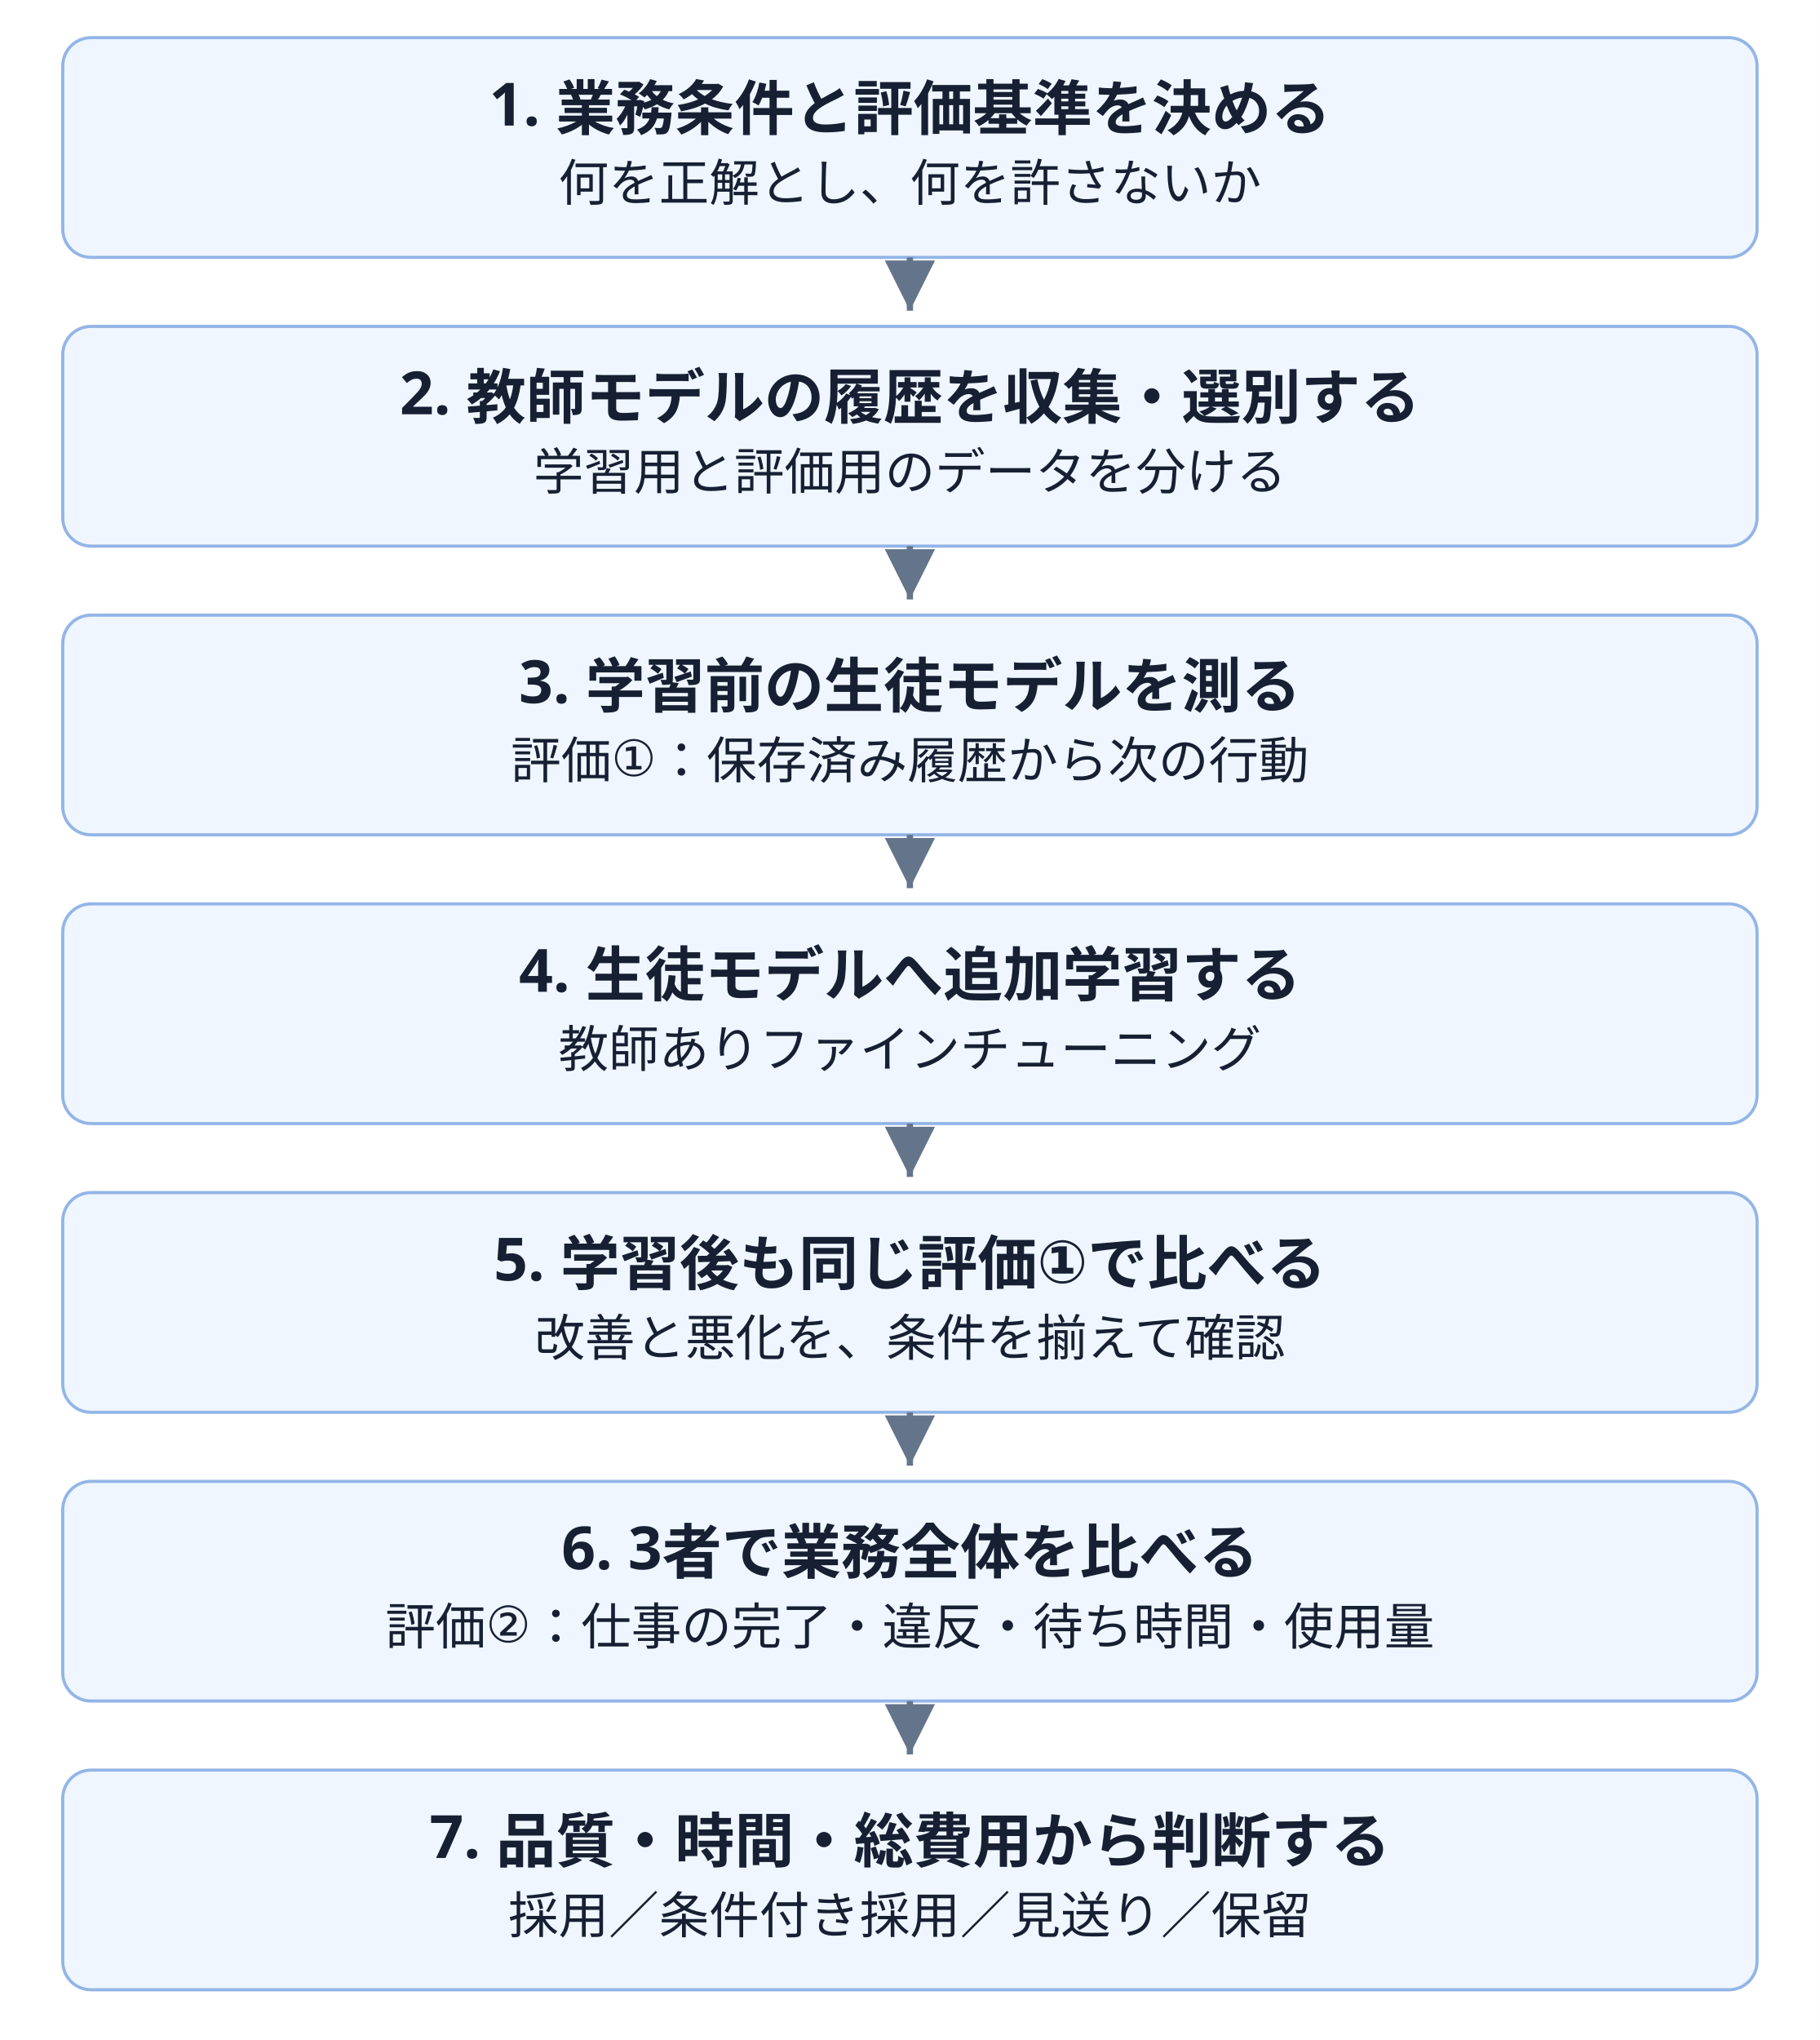
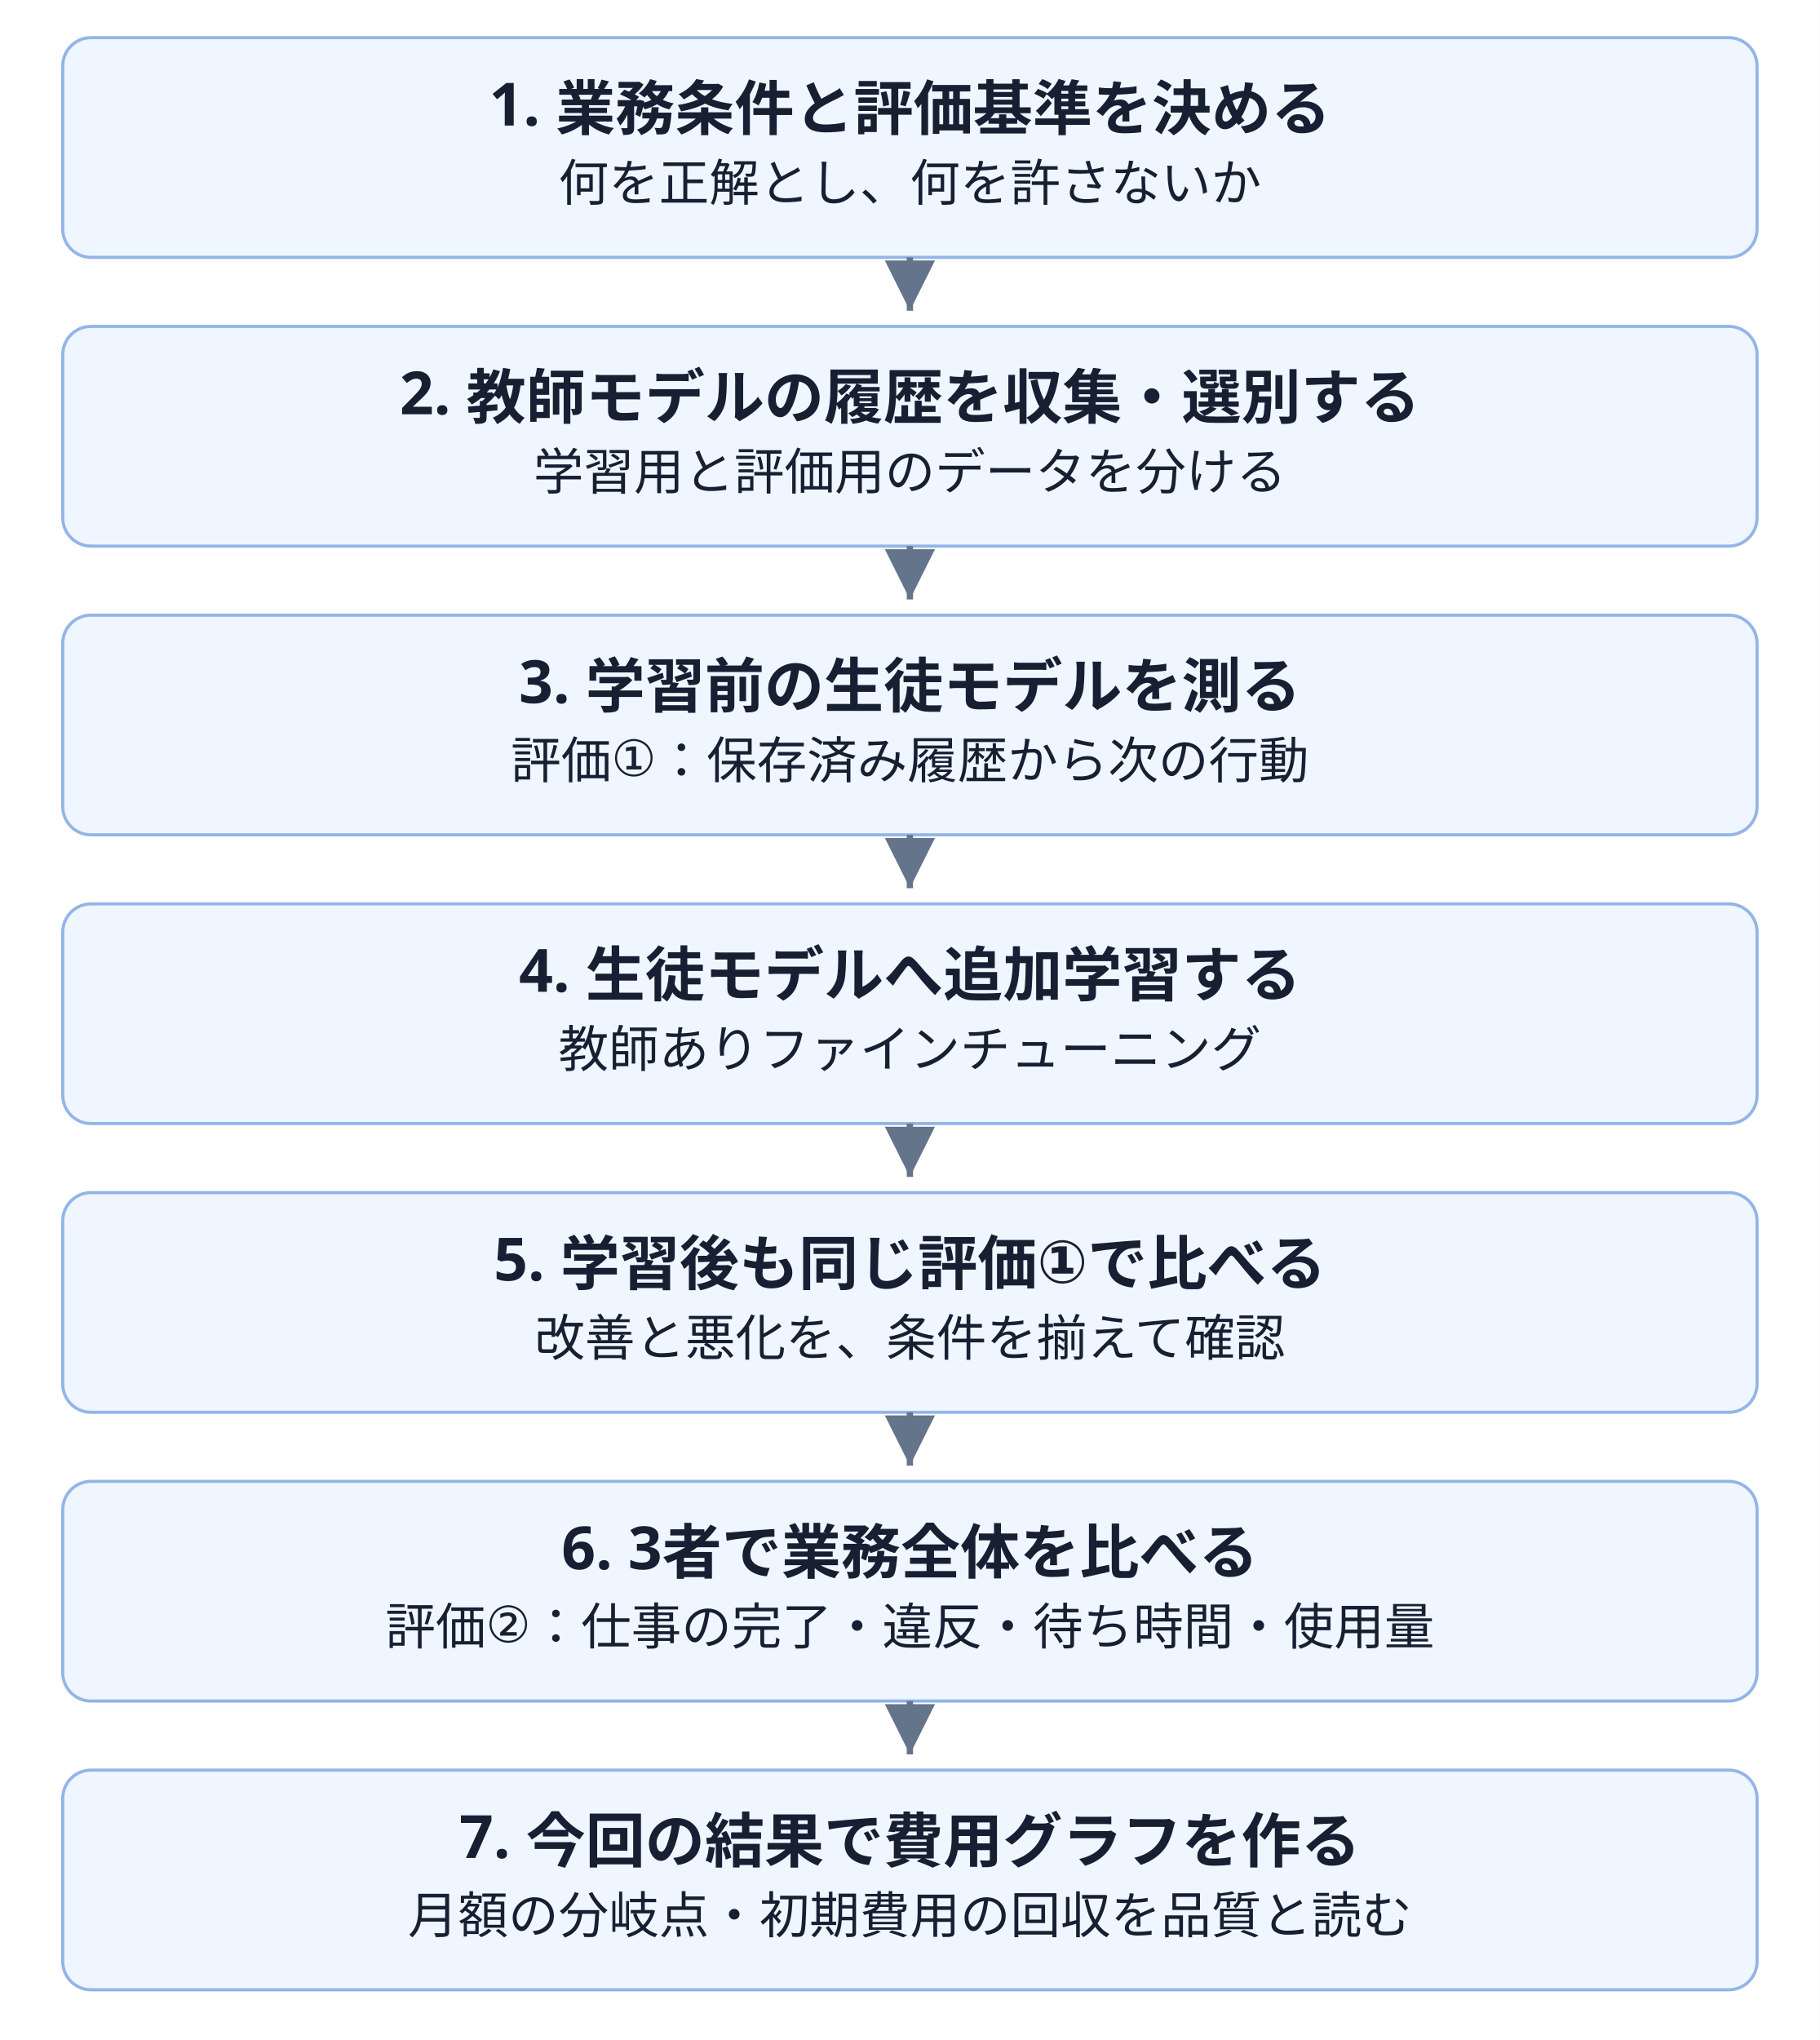
<svg xmlns="http://www.w3.org/2000/svg" width="580" height="650" viewBox="0 0 580 650" role="img" aria-labelledby="title desc">
  <rect width="100%" height="100%" fill="#ffffff" />
  <g font-family="Yu Gothic,Meiryo,Noto Sans JP,sans-serif" fill="#172033">
    <defs>
      <marker id="arrow" markerWidth="10" markerHeight="8" refX="8" refY="4" orient="auto">
        <path d="M0,0 L8,4 L0,8 Z" fill="#64748b" />
      </marker>
    </defs>
    <rect x="20" y="12" width="540" height="70" rx="9" fill="#eff6ff" stroke="#93b5e7" />
    <text x="290" y="40" font-size="19" text-anchor="middle" font-weight="bold">1. 業務条件と評価基準を決める</text>
    <text x="290" y="64" font-size="16" text-anchor="middle">何を正解とし、何を許さないか</text>
    <line x1="290" x2="290" y1="82" y2="99" stroke="#64748b" stroke-width="2" marker-end="url(#arrow)" />
    <rect x="20" y="104" width="540" height="70" rx="9" fill="#eff6ff" stroke="#93b5e7" />
    <text x="290" y="132" font-size="19" text-anchor="middle" font-weight="bold">2. 教師モデルの履歴を収集・選別する</text>
    <text x="290" y="156" font-size="16" text-anchor="middle">学習用と評価用のデータを分ける</text>
    <line x1="290" x2="290" y1="174" y2="191" stroke="#64748b" stroke-width="2" marker-end="url(#arrow)" />
    <rect x="20" y="196" width="540" height="70" rx="9" fill="#eff6ff" stroke="#93b5e7" />
    <text x="290" y="224" font-size="19" text-anchor="middle" font-weight="bold">3. 学習前の生徒モデルを測る</text>
    <text x="290" y="248" font-size="16" text-anchor="middle">評価①：保存済み履歴から次の行動</text>
    <line x1="290" x2="290" y1="266" y2="283" stroke="#64748b" stroke-width="2" marker-end="url(#arrow)" />
    <rect x="20" y="288" width="540" height="70" rx="9" fill="#eff6ff" stroke="#93b5e7" />
    <text x="290" y="316" font-size="19" text-anchor="middle" font-weight="bold">4. 生徒モデルへ追加学習する</text>
    <text x="290" y="340" font-size="16" text-anchor="middle">教師ありファインチューニング</text>
    <line x1="290" x2="290" y1="358" y2="375" stroke="#64748b" stroke-width="2" marker-end="url(#arrow)" />
    <rect x="20" y="380" width="540" height="70" rx="9" fill="#eff6ff" stroke="#93b5e7" />
    <text x="290" y="408" font-size="19" text-anchor="middle" font-weight="bold">5. 学習後も同じ評価①で比べる</text>
    <text x="290" y="432" font-size="16" text-anchor="middle">改善と悪化を、条件を揃えて確認</text>
    <line x1="290" x2="290" y1="450" y2="467" stroke="#64748b" stroke-width="2" marker-end="url(#arrow)" />
    <rect x="20" y="472" width="540" height="70" rx="9" fill="#eff6ff" stroke="#93b5e7" />
    <text x="290" y="500" font-size="19" text-anchor="middle" font-weight="bold">6. 3者で業務全体を比べる</text>
    <text x="290" y="524" font-size="16" text-anchor="middle">評価②：仕事の完了・違反・待ち時間・使用量</text>
    <line x1="290" x2="290" y1="542" y2="559" stroke="#64748b" stroke-width="2" marker-end="url(#arrow)" />
    <rect x="20" y="564" width="540" height="70" rx="9" fill="#eff6ff" stroke="#93b5e7" />
-     <text x="290" y="592" font-size="19" text-anchor="middle" font-weight="bold">7. 品質・時間・総費用から判断する</text>
-     <text x="290" y="616" font-size="16" text-anchor="middle">採用／条件付き採用／見送り／保留</text>
+     <text x="290" y="592" font-size="19" text-anchor="middle" font-weight="bold">7. 今回の結果で費用グラフを作る</text>
+     <text x="290" y="616" font-size="16" text-anchor="middle">月額の分岐点・初期費用の回収を品質と読む</text>
  </g>
</svg>
